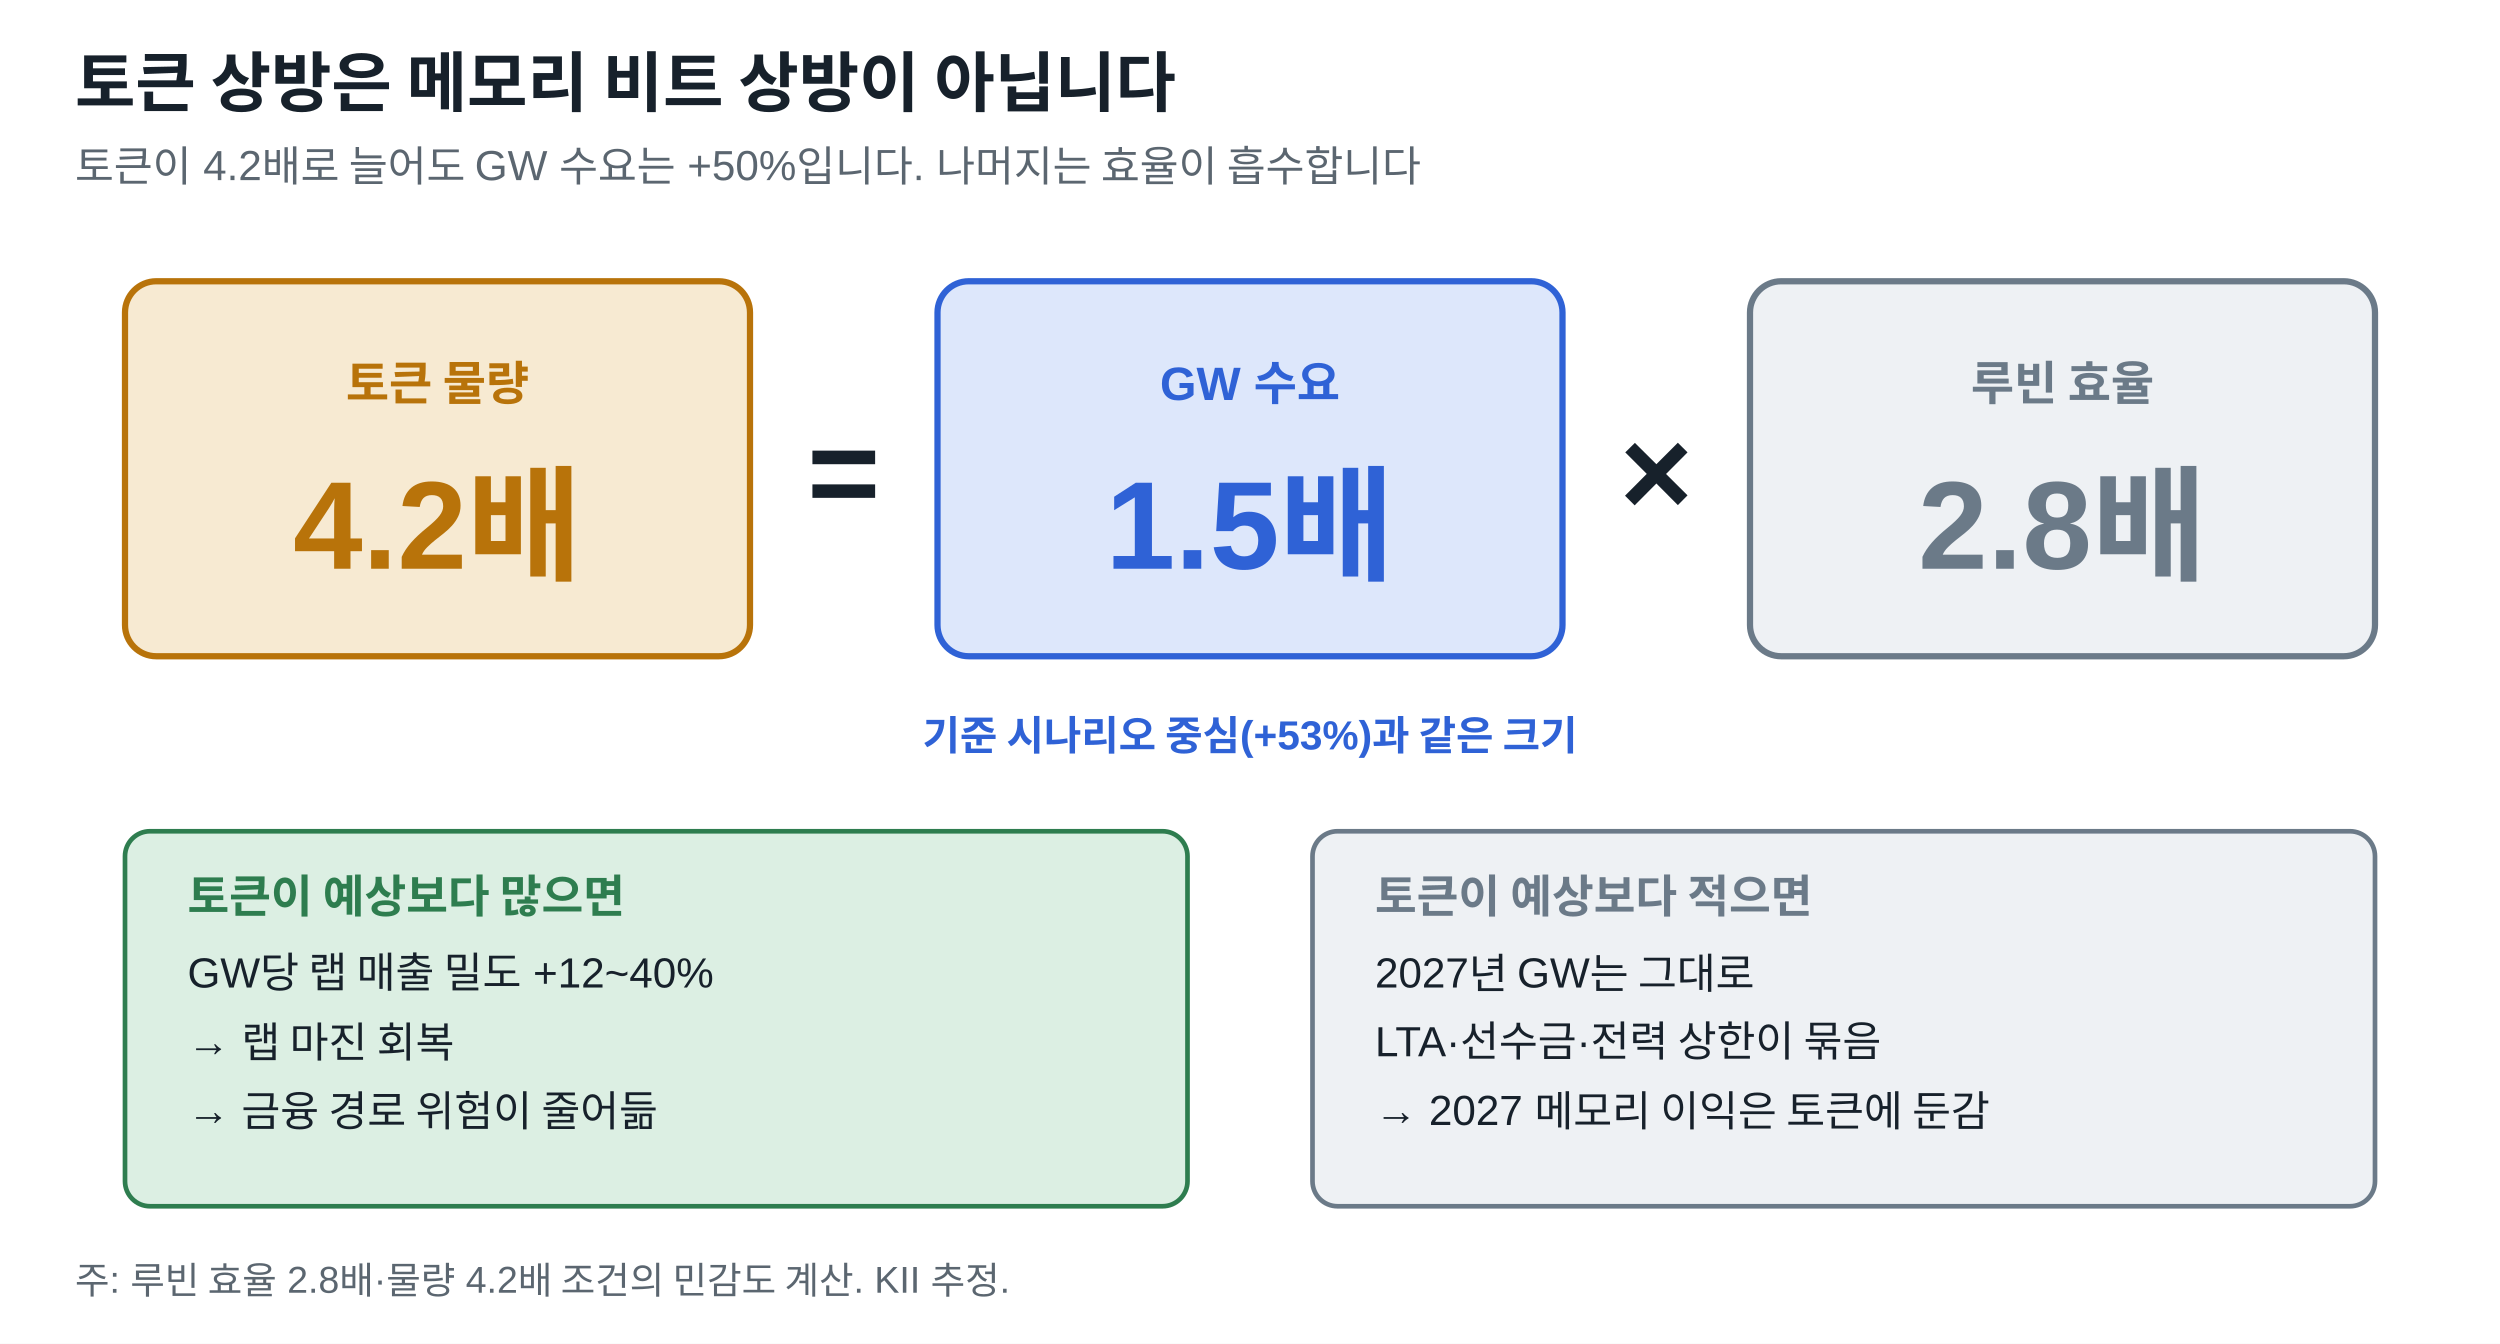
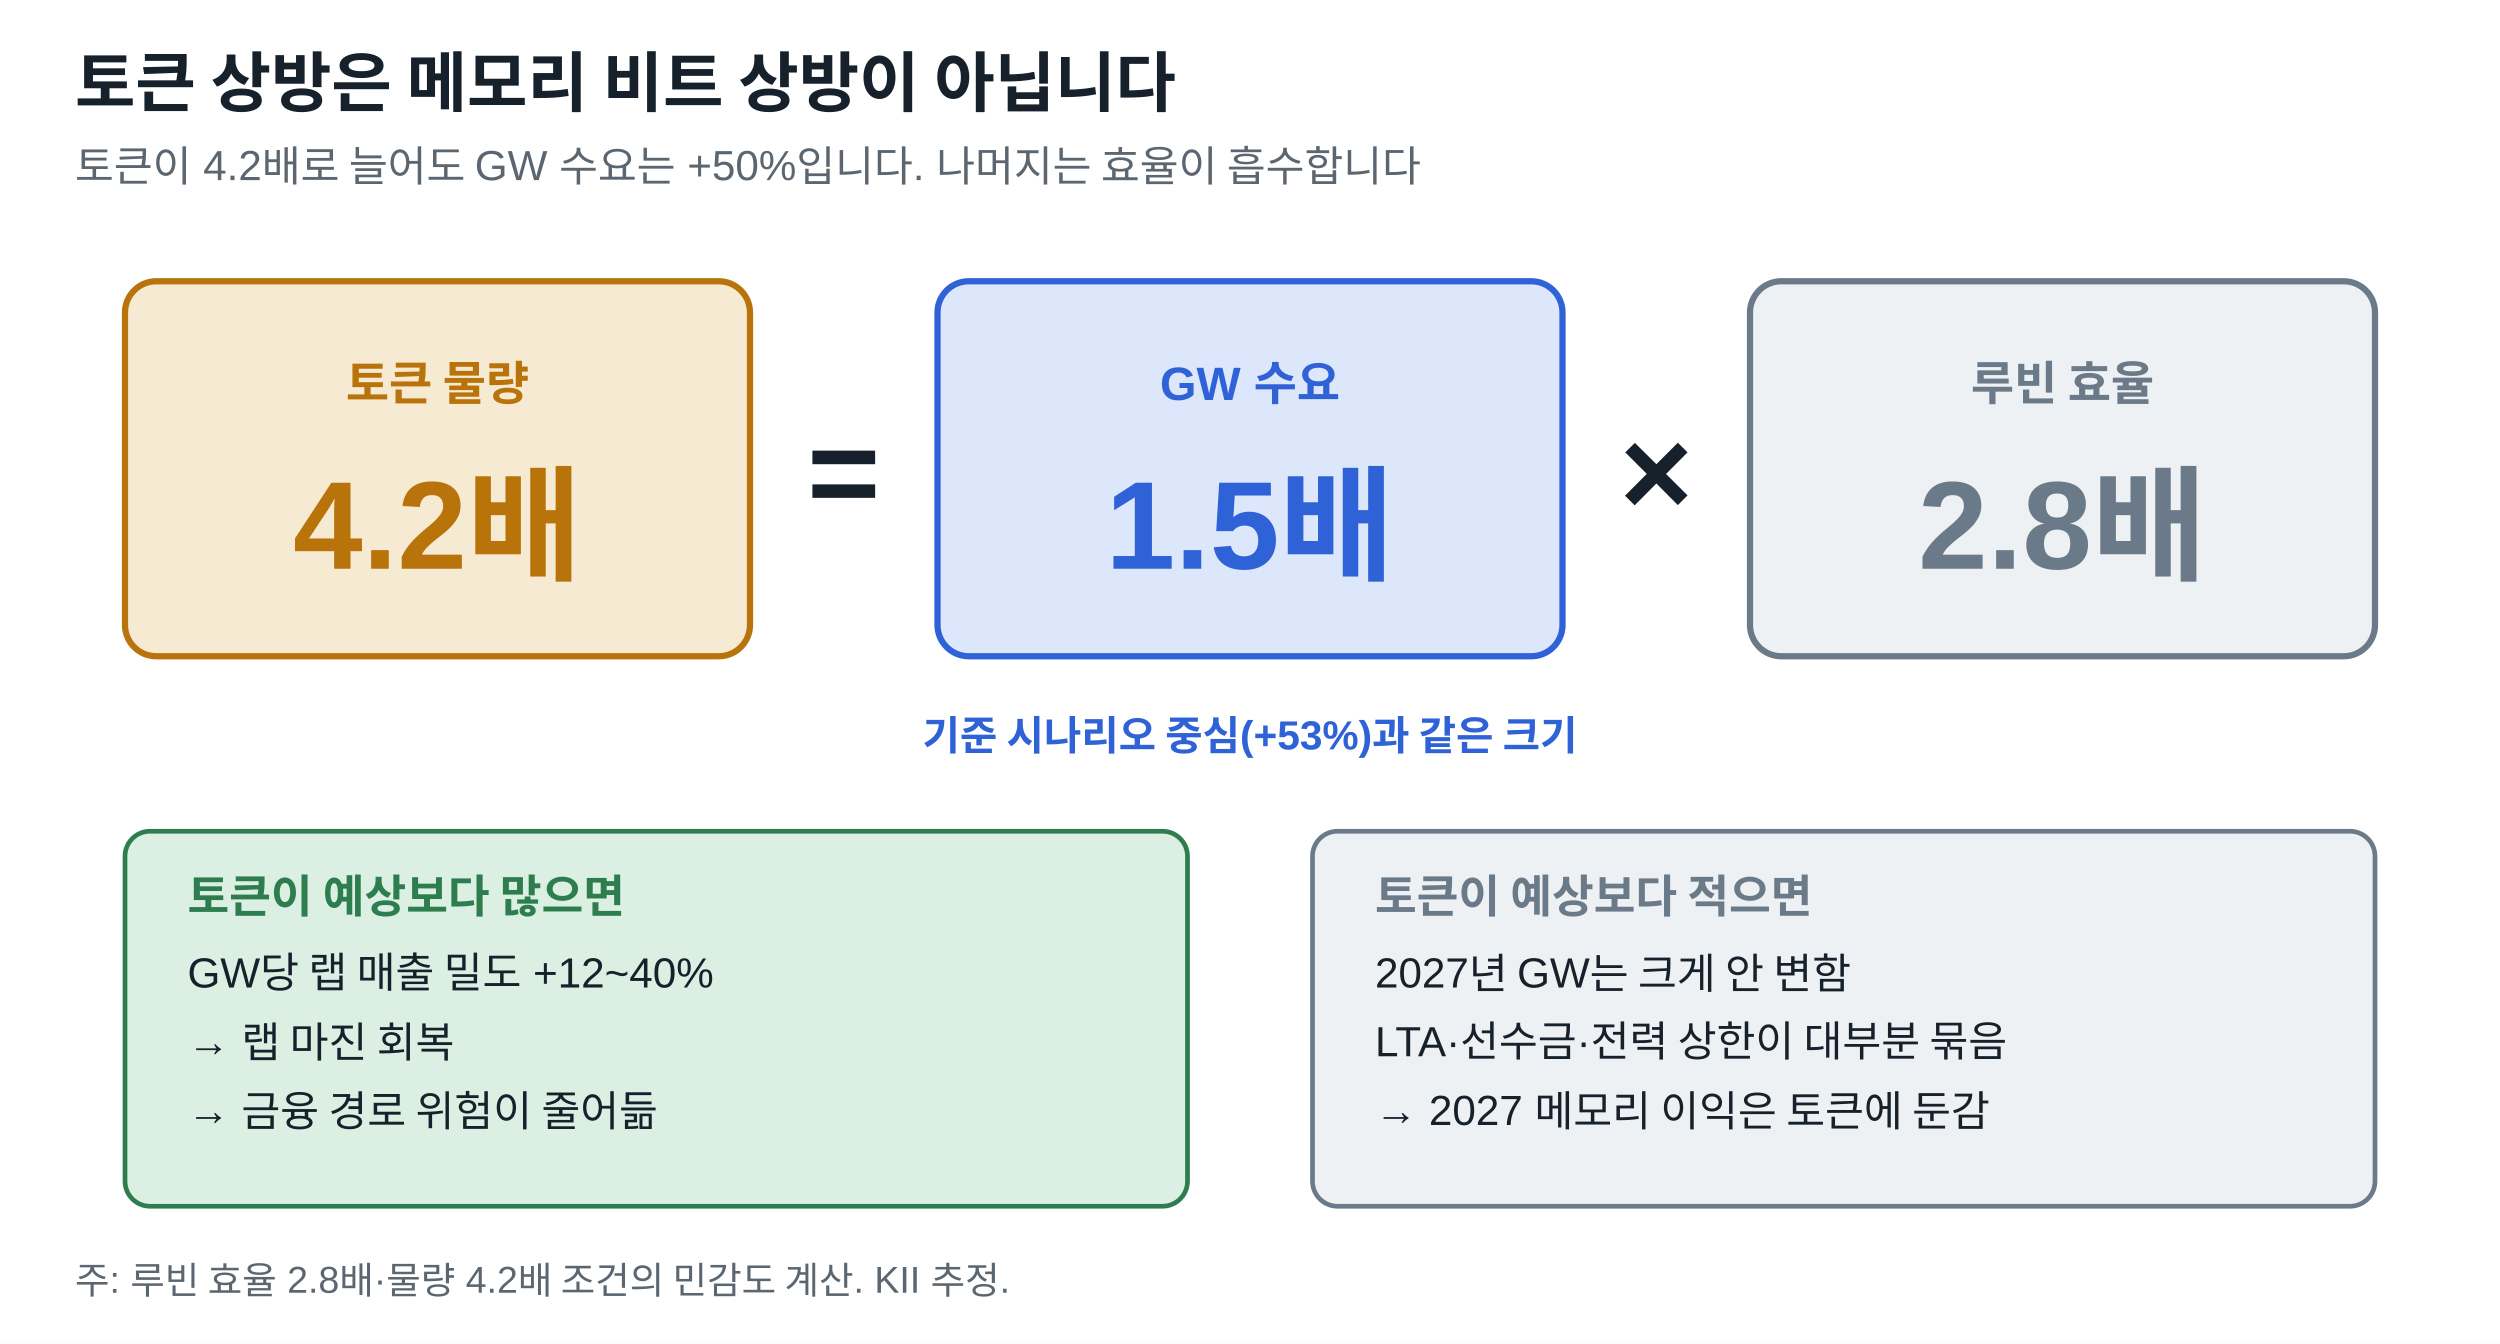
<svg xmlns="http://www.w3.org/2000/svg" viewBox="0 0 800 430" width="800" height="430" font-family="-apple-system, 'Apple SD Gothic Neo', 'Noto Sans KR', 'Helvetica Neue', Arial, sans-serif" font-size="14">
  <rect x="0" y="0" width="800" height="430" fill="#ffffff" />
  <text x="24.0" y="34.0" font-size="21" font-weight="700" fill="#17212b" text-anchor="start">토큰 상방은 메모리 비트 상방이 아닙니다</text>
  <text x="24.0" y="58.0" font-size="13.5" font-weight="400" fill="#5b6670" text-anchor="start">토큰이 4.2배로 늘어도 GW 수요는 +50%입니다. 나머지는 효율이 흡수합니다</text>
  <rect x="40.0" y="90.0" width="200.0" height="120.0" rx="10" fill="#f7ead2" stroke="#b8730a" stroke-width="2" opacity="1" />
  <text x="140.0" y="128.0" font-size="15" font-weight="700" fill="#b8730a" text-anchor="middle">토큰 물량</text>
  <text x="140.0" y="182.0" font-size="40" font-weight="700" fill="#b8730a" text-anchor="middle">4.2배</text>
  <rect x="300.0" y="90.0" width="200.0" height="120.0" rx="10" fill="#dde7fb" stroke="#2f62d6" stroke-width="2" opacity="1" />
  <text x="400.0" y="128.0" font-size="15" font-weight="700" fill="#2f62d6" text-anchor="middle">GW 수요</text>
  <text x="400.0" y="182.0" font-size="40" font-weight="700" fill="#2f62d6" text-anchor="middle">1.5배</text>
  <rect x="560.0" y="90.0" width="200.0" height="120.0" rx="10" fill="#eef1f4" stroke="#6b7a88" stroke-width="2" opacity="1" />
  <text x="660.0" y="128.0" font-size="15" font-weight="700" fill="#6b7a88" text-anchor="middle">루빈 효율</text>
  <text x="660.0" y="182.0" font-size="40" font-weight="700" fill="#6b7a88" text-anchor="middle">2.8배</text>
  <text x="270.0" y="165.0" font-size="40" font-weight="700" fill="#17212b" text-anchor="middle">=</text>
  <text x="530.0" y="165.0" font-size="40" font-weight="700" fill="#17212b" text-anchor="middle">×</text>
  <text x="400.0" y="240.0" font-size="13" font-weight="700" fill="#2f62d6" text-anchor="middle">기준 시나리오 중심(+53%)과 같은 크기</text>
  <rect x="40.0" y="266.0" width="340.0" height="120.0" rx="8" fill="#dcefe3" stroke="#2e7d4f" stroke-width="1.5" opacity="1" />
  <text x="60.0" y="292.0" font-size="14.5" font-weight="700" fill="#2e7d4f" text-anchor="start">토큰이 예상보다 많으면</text>
  <text x="60.0" y="316.0" font-size="13.5" font-weight="400" fill="#17212b" text-anchor="start">GW당 랩 매출 밀도 +12~40%</text>
  <text x="60.0" y="338.0" font-size="13.5" font-weight="400" fill="#17212b" text-anchor="start">→ 랩 마진 회복</text>
  <text x="60.0" y="360.0" font-size="13.5" font-weight="400" fill="#17212b" text-anchor="start">→ 금융 경로 위험이 줄어듦</text>
  <rect x="420.0" y="266.0" width="340.0" height="120.0" rx="8" fill="#eef1f4" stroke="#6b7a88" stroke-width="1.5" opacity="1" />
  <text x="440.0" y="292.0" font-size="14.5" font-weight="700" fill="#6b7a88" text-anchor="start">토큰이 예상보다 적으면</text>
-   <text x="440.0" y="316.0" font-size="13.5" font-weight="400" fill="#17212b" text-anchor="start">2027년 GW는 그대로</text>
-   <text x="440.0" y="338.0" font-size="13.5" font-weight="400" fill="#17212b" text-anchor="start">LTA·선수금·전력 상한이 묶음</text>
+   <text x="440.0" y="316.0" font-size="13.5" font-weight="400" fill="#17212b" text-anchor="start">2027년 GW는 크게 안 변함</text>
+   <text x="440.0" y="338.0" font-size="13.5" font-weight="400" fill="#17212b" text-anchor="start">LTA·선수금·전력 상한이 대부분 묶음</text>
  <text x="440.0" y="360.0" font-size="13.5" font-weight="400" fill="#17212b" text-anchor="start">→ 2027 메모리 이익은 토큰에 둔감</text>
  <text x="24.0" y="414.0" font-size="12" font-weight="400" fill="#5b6670" text-anchor="start">주: 루빈 효율 2.8배·물량 4.2배 조건의 민감도 계산. KII 추정.</text>
</svg>
